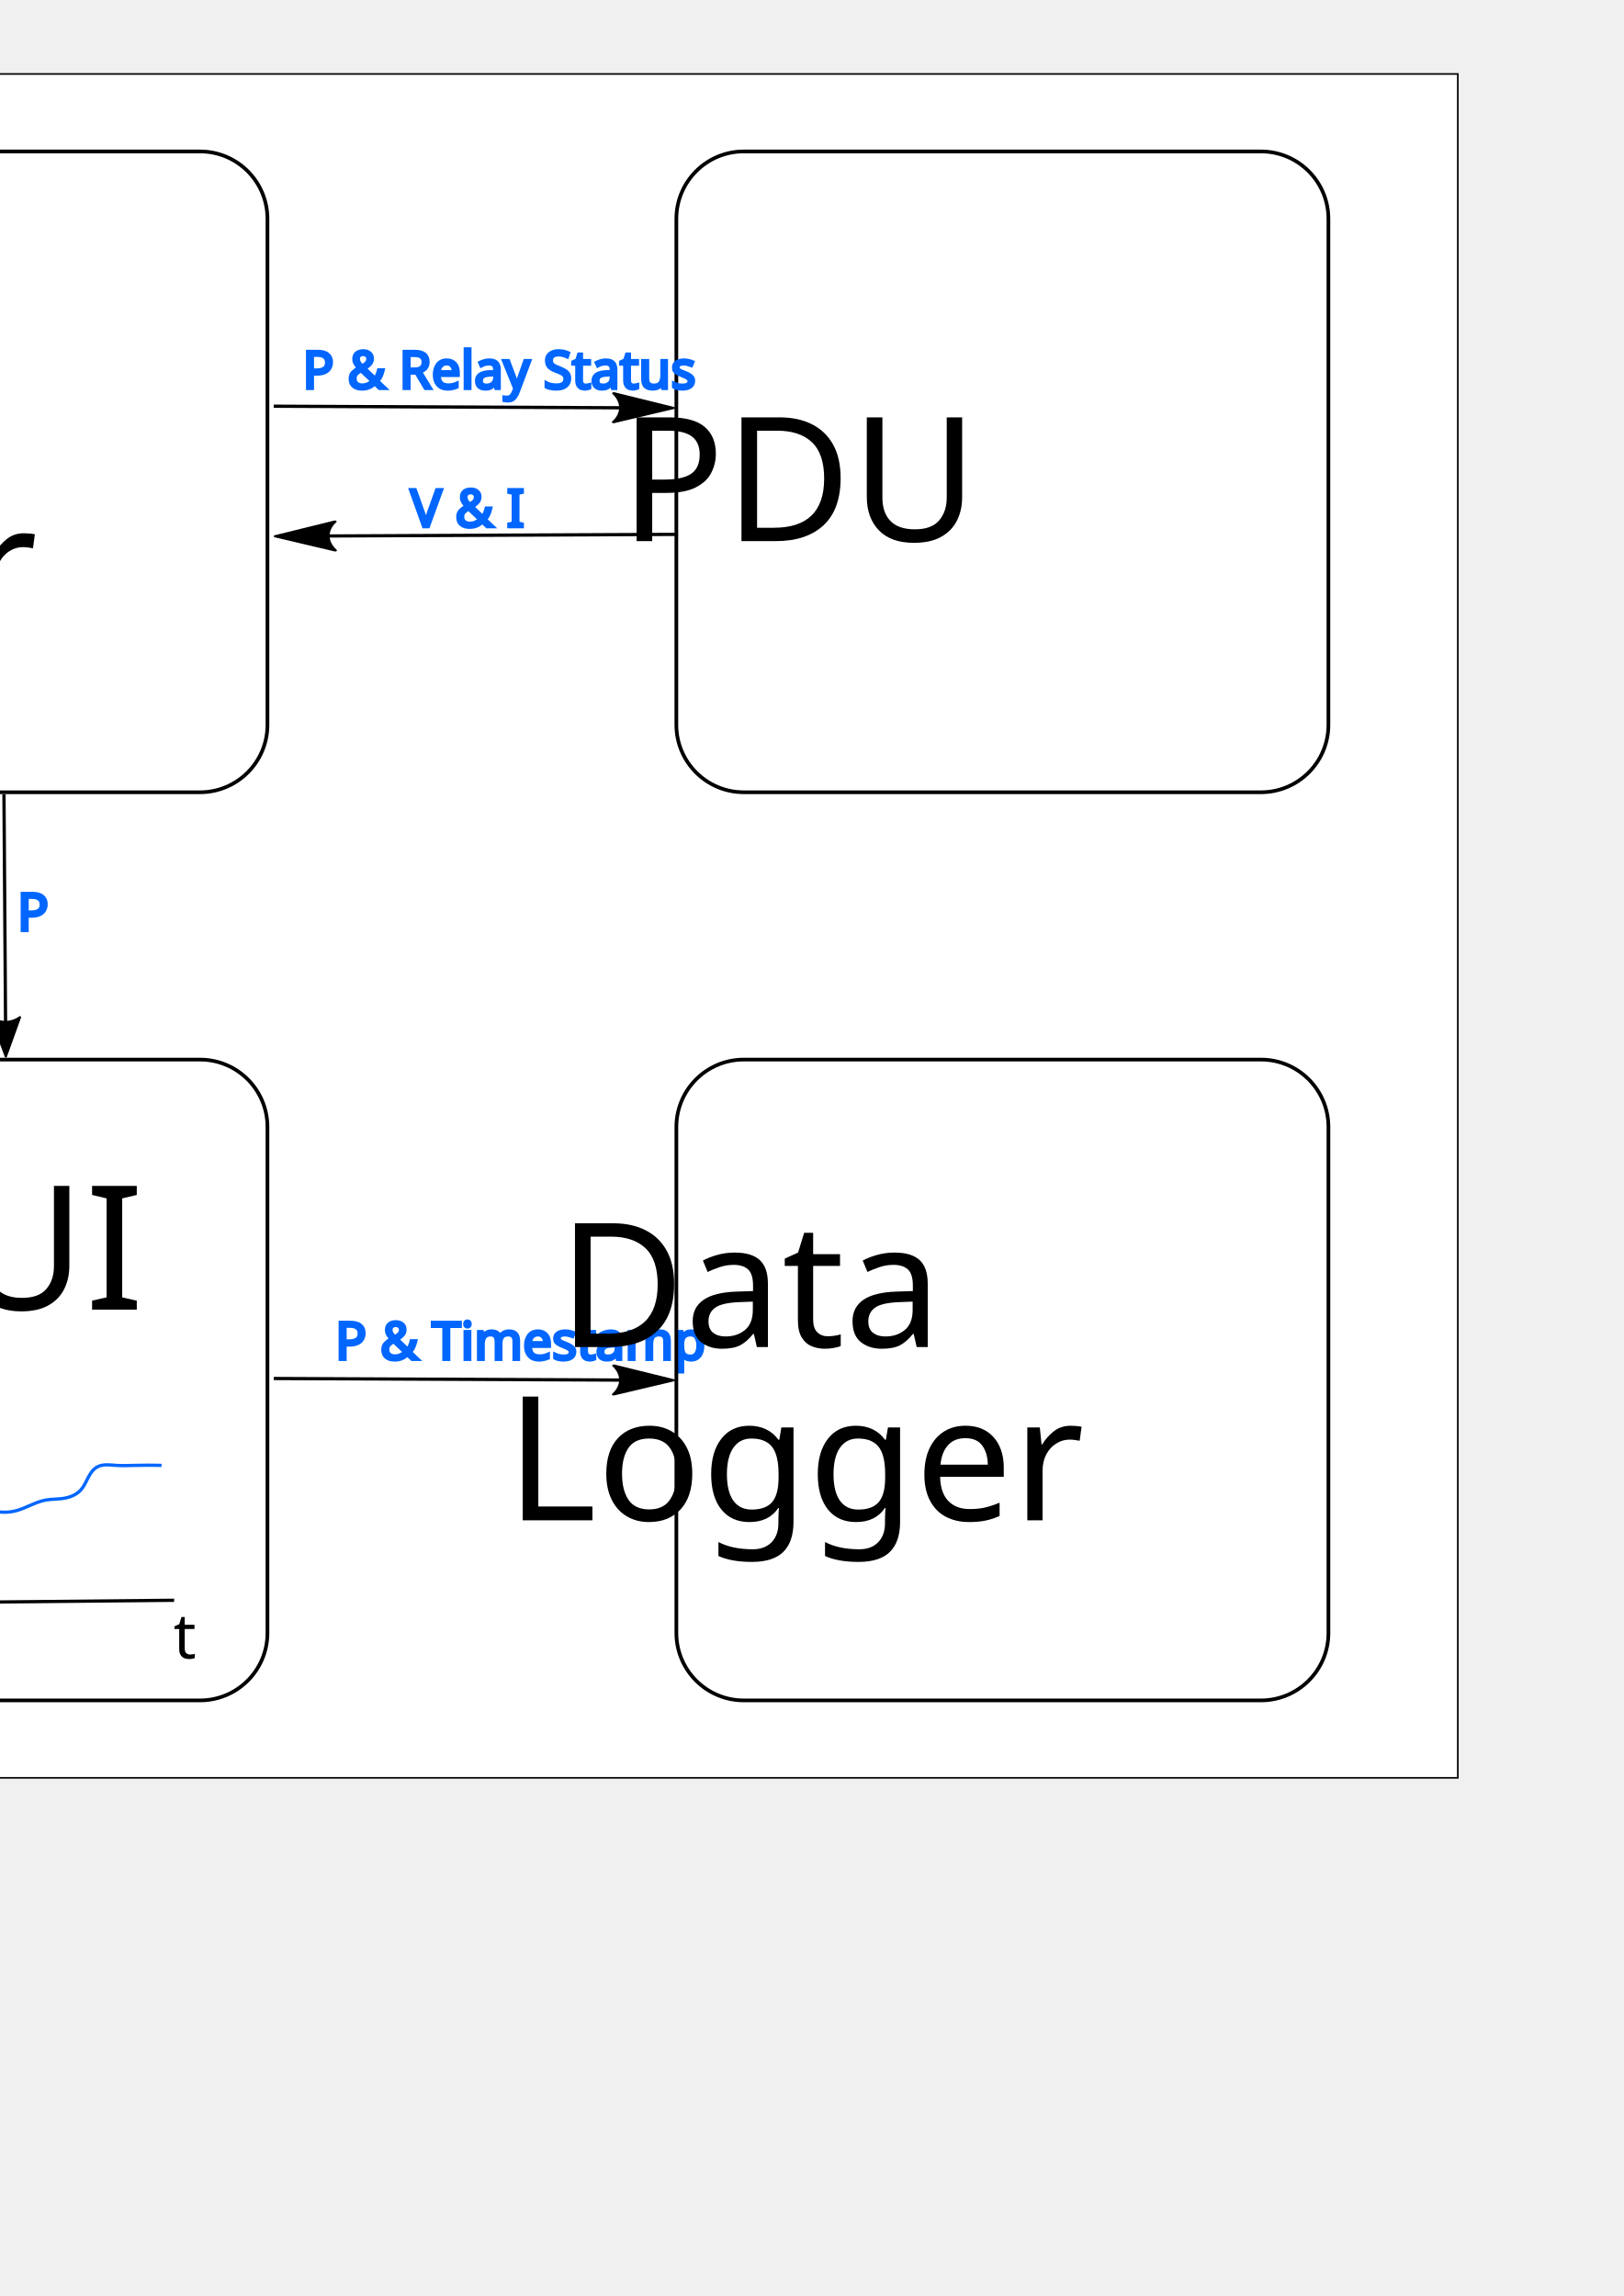
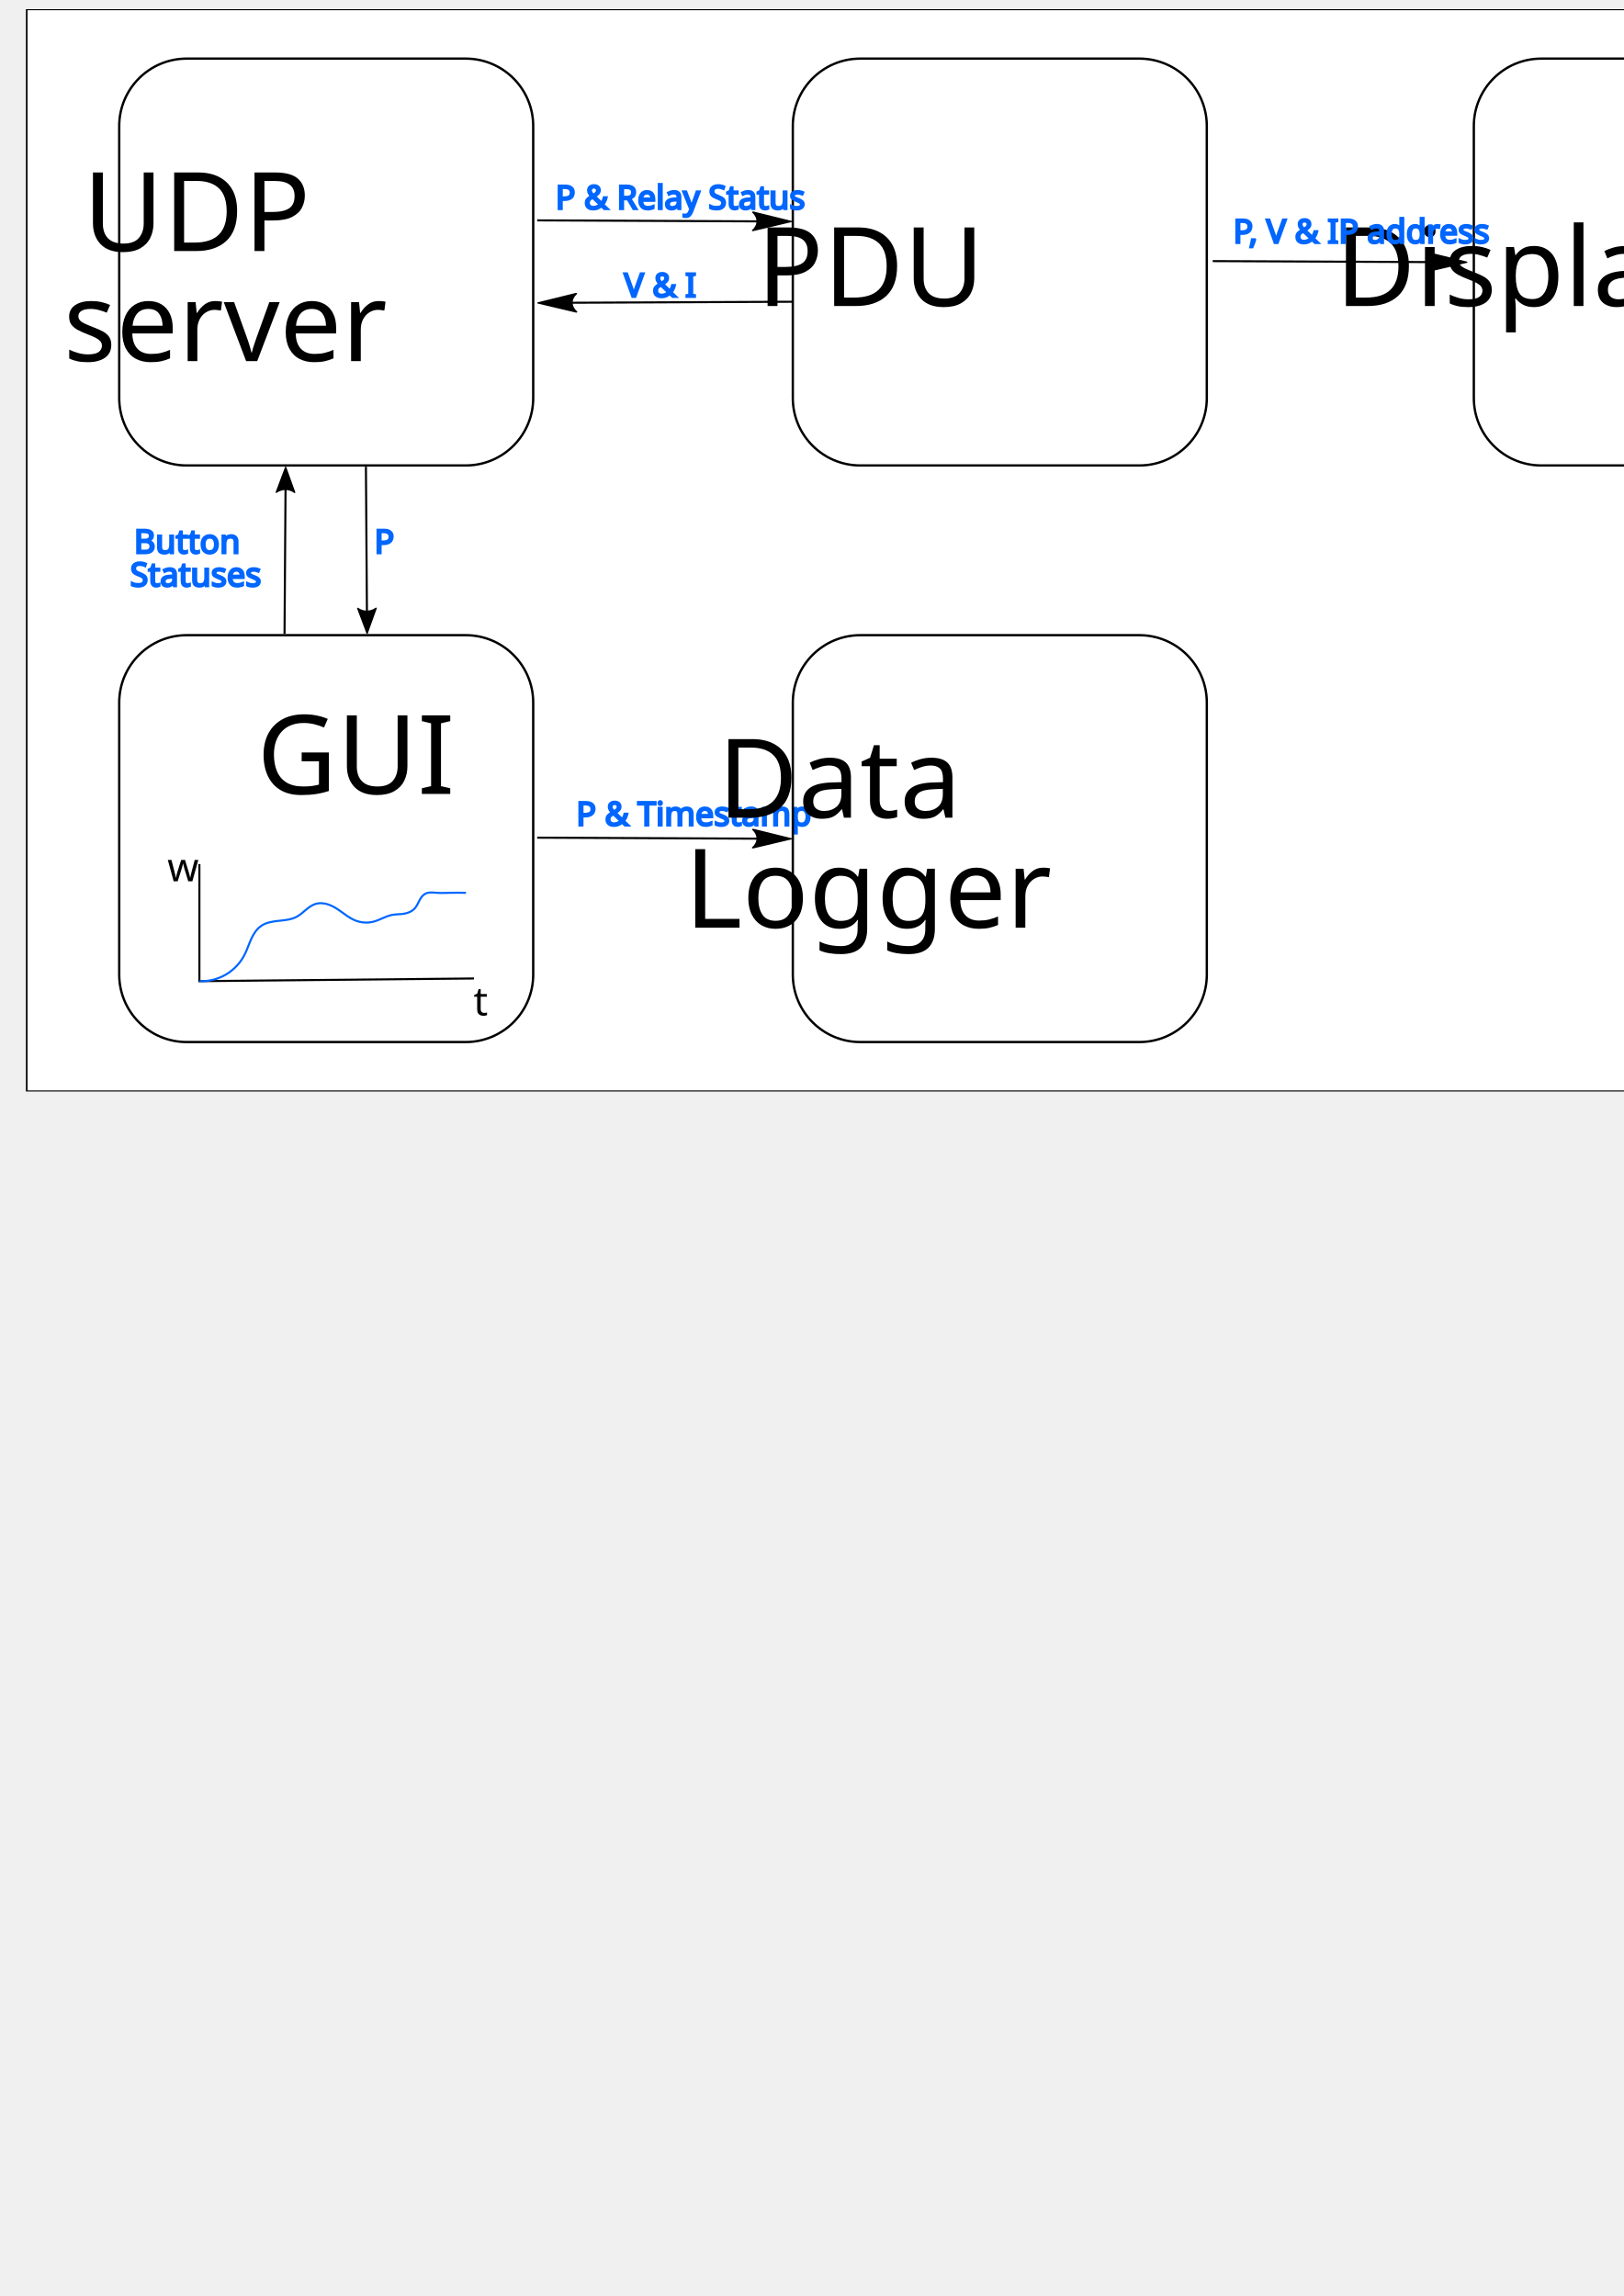
- <svg xmlns="http://www.w3.org/2000/svg" width="210mm" height="297mm" viewBox="0 0 210 297" version="1.1" id="svg8">
+ <svg xmlns="http://www.w3.org/2000/svg" width="793.701" height="1122.52" viewBox="0 0 210 297" version="1.1" id="svg8">
  <defs id="defs2">
-     <marker style="overflow:visible" id="marker1662" refX="0.0" refY="0.0" orient="auto">
-       <path transform="scale(1.1) translate(1,0)" d="M 8.719,4.034 L -2.207,0.016 L 8.719,-4.002 C 6.973,-1.63 6.983,1.616 8.719,4.034 z " style="fill-rule:evenodd;stroke-width:0.625;stroke-linejoin:round;stroke:#000000;stroke-opacity:1;fill:#000000;fill-opacity:1" id="path1660" />
+     <marker style="overflow:visible" id="marker982" refX="0" refY="0" orient="auto">
+       <path transform="matrix(1.1,0,0,1.1,1.1,0)" d="M 8.719,4.034 -2.207,0.016 8.719,-4.002 c -1.745,2.372 -1.735,5.617 -6e-7,8.035 z" style="fill:#000000;fill-opacity:1;fill-rule:evenodd;stroke:#000000;stroke-width:0.625;stroke-linejoin:round;stroke-opacity:1" id="path980" />
    </marker>
-     <marker style="overflow:visible" id="marker1652" refX="0.0" refY="0.0" orient="auto">
-       <path transform="scale(1.1) translate(1,0)" d="M 8.719,4.034 L -2.207,0.016 L 8.719,-4.002 C 6.973,-1.63 6.983,1.616 8.719,4.034 z " style="fill-rule:evenodd;stroke-width:0.625;stroke-linejoin:round;stroke:#000000;stroke-opacity:1;fill:#000000;fill-opacity:1" id="path1650" />
+     <marker style="overflow:visible" id="marker1662" refX="0" refY="0" orient="auto">
+       <path transform="matrix(1.1,0,0,1.1,1.1,0)" d="M 8.719,4.034 -2.207,0.016 8.719,-4.002 c -1.745,2.372 -1.735,5.617 -6e-7,8.035 z" style="fill:#000000;fill-opacity:1;fill-rule:evenodd;stroke:#000000;stroke-width:0.625;stroke-linejoin:round;stroke-opacity:1" id="path1660" />
    </marker>
-     <marker style="overflow:visible" id="marker1322" refX="0.0" refY="0.0" orient="auto">
-       <path transform="scale(1.1) translate(1,0)" d="M 8.719,4.034 L -2.207,0.016 L 8.719,-4.002 C 6.973,-1.63 6.983,1.616 8.719,4.034 z " style="fill-rule:evenodd;stroke-width:0.625;stroke-linejoin:round;stroke:#000000;stroke-opacity:1;fill:#000000;fill-opacity:1" id="path1320" />
+     <marker style="overflow:visible" id="marker1652" refX="0" refY="0" orient="auto">
+       <path transform="matrix(1.1,0,0,1.1,1.1,0)" d="M 8.719,4.034 -2.207,0.016 8.719,-4.002 c -1.745,2.372 -1.735,5.617 -6e-7,8.035 z" style="fill:#000000;fill-opacity:1;fill-rule:evenodd;stroke:#000000;stroke-width:0.625;stroke-linejoin:round;stroke-opacity:1" id="path1650" />
    </marker>
-     <marker style="overflow:visible" id="marker1312" refX="0.0" refY="0.0" orient="auto">
-       <path transform="scale(1.1) translate(1,0)" d="M 8.719,4.034 L -2.207,0.016 L 8.719,-4.002 C 6.973,-1.63 6.983,1.616 8.719,4.034 z " style="fill-rule:evenodd;stroke-width:0.625;stroke-linejoin:round;stroke:#000000;stroke-opacity:1;fill:#000000;fill-opacity:1" id="path1310" />
+     <marker style="overflow:visible" id="marker1322" refX="0" refY="0" orient="auto">
+       <path transform="matrix(1.1,0,0,1.1,1.1,0)" d="M 8.719,4.034 -2.207,0.016 8.719,-4.002 c -1.745,2.372 -1.735,5.617 -6e-7,8.035 z" style="fill:#000000;fill-opacity:1;fill-rule:evenodd;stroke:#000000;stroke-width:0.625;stroke-linejoin:round;stroke-opacity:1" id="path1320" />
    </marker>
-     <marker style="overflow:visible" id="marker1192" refX="0.0" refY="0.0" orient="auto">
-       <path transform="scale(1.1) translate(1,0)" d="M 8.719,4.034 L -2.207,0.016 L 8.719,-4.002 C 6.973,-1.63 6.983,1.616 8.719,4.034 z " style="fill-rule:evenodd;stroke-width:0.625;stroke-linejoin:round;stroke:#000000;stroke-opacity:1;fill:#000000;fill-opacity:1" id="path1190" />
+     <marker style="overflow:visible" id="marker1312" refX="0" refY="0" orient="auto">
+       <path transform="matrix(1.1,0,0,1.1,1.1,0)" d="M 8.719,4.034 -2.207,0.016 8.719,-4.002 c -1.745,2.372 -1.735,5.617 -6e-7,8.035 z" style="fill:#000000;fill-opacity:1;fill-rule:evenodd;stroke:#000000;stroke-width:0.625;stroke-linejoin:round;stroke-opacity:1" id="path1310" />
    </marker>
-     <marker style="overflow:visible" id="Arrow2Lstart" refX="0.0" refY="0.0" orient="auto">
-       <path transform="scale(1.1) translate(1,0)" d="M 8.719,4.034 L -2.207,0.016 L 8.719,-4.002 C 6.973,-1.63 6.983,1.616 8.719,4.034 z " style="fill-rule:evenodd;stroke-width:0.625;stroke-linejoin:round;stroke:#000000;stroke-opacity:1;fill:#000000;fill-opacity:1" id="path876" />
+     <marker style="overflow:visible" id="marker1192" refX="0" refY="0" orient="auto">
+       <path transform="matrix(1.1,0,0,1.1,1.1,0)" d="M 8.719,4.034 -2.207,0.016 8.719,-4.002 c -1.745,2.372 -1.735,5.617 -6e-7,8.035 z" style="fill:#000000;fill-opacity:1;fill-rule:evenodd;stroke:#000000;stroke-width:0.625;stroke-linejoin:round;stroke-opacity:1" id="path1190" />
+     </marker>
+     <marker style="overflow:visible" id="Arrow2Lstart" refX="0" refY="0" orient="auto">
+       <path transform="matrix(1.1,0,0,1.1,1.1,0)" d="M 8.719,4.034 -2.207,0.016 8.719,-4.002 c -1.745,2.372 -1.735,5.617 -6e-7,8.035 z" style="fill:#000000;fill-opacity:1;fill-rule:evenodd;stroke:#000000;stroke-width:0.625;stroke-linejoin:round;stroke-opacity:1" id="path876" />
    </marker>
  </defs>
  <g id="layer1">
-     <g id="g1557" transform="matrix(1.588761,0,0,1.588761,188.4535,91.68338)" style="fill:#ffffff;stroke:#ffffff">
+     <g id="g1557" transform="matrix(1.57404,0,0,1.008213,256.0283,53.3628)" style="fill:#ffffff;stroke:#ffffff">
      <rect style="fill:#ffffff;fill-opacity:0.992;stroke:#000000;stroke-width:0.265;stroke-linecap:round;stroke-miterlimit:4;stroke-dasharray:none;stroke-opacity:1;paint-order:markers stroke fill" id="rect1788" width="160.387" height="138.596" x="-160.395" y="-51.619" rx="0" />
    </g>
-     <g id="g1873" transform="matrix(1.588761,0,0,1.588761,-84.86473,-74.57007)">
-       <rect style="fill:none;stroke:#000000;stroke-width:0.3;stroke-linecap:round;paint-order:markers stroke fill" id="rect833" width="53.082" height="52.175" x="22.106" y="59.266" ry="5.492" rx="5.492" />
+     <g id="g1873" transform="matrix(1.008693,0,0,1.008693,-6.879669,-52.19882)">
+       <rect style="fill:none;stroke:#000000;stroke-width:0.3;stroke-linecap:round;paint-order:markers stroke fill" id="rect833" width="53.082" height="52.175" x="22.106" y="59.266" ry="8.651" rx="8.651" />
      <text xml:space="preserve" style="font-style:normal;font-variant:normal;font-weight:normal;font-stretch:normal;font-size:53.333px;line-height:100%;font-family:OSWALD;-inkscape-font-specification:OSWALD;font-variant-ligatures:normal;font-variant-position:normal;font-variant-caps:normal;font-variant-numeric:normal;font-variant-alternates:normal;font-variant-east-asian:normal;font-feature-settings:normal;font-variation-settings:normal;text-indent:0;text-align:center;text-decoration:none;text-decoration-line:none;text-decoration-style:solid;text-decoration-color:#000000;letter-spacing:0px;word-spacing:0px;text-transform:none;writing-mode:lr-tb;direction:ltr;text-orientation:mixed;dominant-baseline:auto;baseline-shift:baseline;text-anchor:middle;white-space:normal;shape-padding:0;shape-margin:0;inline-size:0;opacity:1;vector-effect:none;fill:#000000;fill-opacity:1;stroke:none;stroke-width:1px;stroke-linecap:butt;stroke-linejoin:miter;stroke-miterlimit:4;stroke-dasharray:none;stroke-dashoffset:0;stroke-opacity:1;stop-color:#000000;stop-opacity:1" x="183.53" y="285.627" id="text837" transform="matrix(0.2645833,0,0,0.2645833,-0.00176666,8.371837)">
        <tspan id="tspan835" x="183.53" y="285.627">UDP</tspan>
        <tspan x="183.53" y="338.96" id="tspan839">server</tspan>
      </text>
-       <rect style="fill:none;stroke:#000000;stroke-width:0.3;stroke-linecap:round;paint-order:markers stroke fill" id="rect833-3" width="53.082" height="52.175" x="22.106" y="133.206" ry="5.492" rx="5.492" />
+       <rect style="fill:none;stroke:#000000;stroke-width:0.3;stroke-linecap:round;paint-order:markers stroke fill" id="rect833-3" width="53.082" height="52.175" x="22.106" y="133.206" ry="8.651" rx="8.651" />
      <g id="g1158" transform="translate(-0.7592585,0.154781)">
        <path style="fill:none;fill-rule:evenodd;stroke:#000000;stroke-width:0.265;stroke-linecap:butt;stroke-linejoin:miter;stroke-miterlimit:4;stroke-dasharray:none;stroke-opacity:1" d="m 68.348,177.074 -35.202,0.344 v -15.01" id="path856" />
        <path style="fill:none;fill-rule:evenodd;stroke:#0066ff;stroke-width:0.265px;stroke-linecap:butt;stroke-linejoin:miter;stroke-opacity:1" d="m 33.146,177.418 c 1.174,0.049 2.359,-0.244 3.375,-0.834 1.016,-0.59 1.858,-1.474 2.398,-2.518 0.337,-0.652 0.556,-1.358 0.859,-2.027 0.303,-0.669 0.71,-1.319 1.32,-1.727 0.654,-0.438 1.467,-0.551 2.249,-0.633 0.783,-0.083 1.592,-0.153 2.285,-0.525 0.428,-0.229 0.789,-0.562 1.16,-0.875 0.371,-0.312 0.768,-0.613 1.231,-0.759 0.551,-0.173 1.156,-0.111 1.701,0.082 0.545,0.192 1.037,0.507 1.508,0.842 0.598,0.425 1.18,0.891 1.858,1.172 0.736,0.305 1.57,0.375 2.343,0.182 0.844,-0.211 1.596,-0.721 2.451,-0.881 0.472,-0.088 0.958,-0.065 1.433,-0.135 0.538,-0.079 1.076,-0.289 1.439,-0.693 0.26,-0.289 0.414,-0.655 0.593,-0.999 0.09,-0.172 0.187,-0.342 0.308,-0.494 0.121,-0.152 0.266,-0.287 0.437,-0.38 0.225,-0.122 0.486,-0.165 0.742,-0.17 0.256,-0.005 0.511,0.026 0.767,0.044 0.535,0.037 1.073,0.013 1.609,0 0.704,-0.018 1.409,-0.018 2.114,0" id="path1140" />
        <text xml:space="preserve" style="font-style:normal;font-variant:normal;font-weight:normal;font-stretch:normal;font-size:53.333px;line-height:100%;font-family:OSWALD;-inkscape-font-specification:OSWALD;font-variant-ligatures:normal;font-variant-position:normal;font-variant-caps:normal;font-variant-numeric:normal;font-variant-alternates:normal;font-variant-east-asian:normal;font-feature-settings:normal;font-variation-settings:normal;text-indent:0;text-align:start;text-decoration:none;text-decoration-line:none;text-decoration-style:solid;text-decoration-color:#000000;letter-spacing:0px;word-spacing:0px;text-transform:none;writing-mode:lr-tb;direction:ltr;text-orientation:mixed;dominant-baseline:auto;baseline-shift:baseline;text-anchor:start;white-space:normal;shape-padding:0;shape-margin:0;inline-size:0;opacity:1;vector-effect:none;fill:#000000;fill-opacity:1;stroke:none;stroke-width:1px;stroke-linecap:butt;stroke-linejoin:miter;stroke-miterlimit:4;stroke-dasharray:none;stroke-dashoffset:0;stroke-opacity:1;stop-color:#000000;stop-opacity:1" x="102.911" y="615.407" id="text1146" transform="matrix(0.09596609,0,0,0.09596609,19.16413,105.5602)">
          <tspan id="tspan1144" x="102.911" y="615.407">w</tspan>
        </text>
        <text xml:space="preserve" style="font-style:normal;font-variant:normal;font-weight:normal;font-stretch:normal;font-size:53.333px;line-height:100%;font-family:OSWALD;-inkscape-font-specification:OSWALD;font-variant-ligatures:normal;font-variant-position:normal;font-variant-caps:normal;font-variant-numeric:normal;font-variant-alternates:normal;font-variant-east-asian:normal;font-feature-settings:normal;font-variation-settings:normal;text-indent:0;text-align:start;text-decoration:none;text-decoration-line:none;text-decoration-style:solid;text-decoration-color:#000000;letter-spacing:0px;word-spacing:0px;text-transform:none;writing-mode:lr-tb;direction:ltr;text-orientation:mixed;dominant-baseline:auto;baseline-shift:baseline;text-anchor:start;white-space:normal;shape-padding:0;shape-margin:0;inline-size:0;opacity:1;vector-effect:none;fill:#000000;fill-opacity:1;stroke:none;stroke-width:1px;stroke-linecap:butt;stroke-linejoin:miter;stroke-miterlimit:4;stroke-dasharray:none;stroke-dashoffset:0;stroke-opacity:1;stop-color:#000000;stop-opacity:1" x="102.911" y="615.407" id="text1150" transform="matrix(0.09596609,0,0,0.09596609,58.41648,122.7512)">
          <tspan id="tspan1148" x="102.911" y="615.407">t</tspan>
        </text>
      </g>
      <text xml:space="preserve" style="font-style:normal;font-variant:normal;font-weight:normal;font-stretch:normal;font-size:53.333px;line-height:100%;font-family:OSWALD;-inkscape-font-specification:OSWALD;font-variant-ligatures:normal;font-variant-position:normal;font-variant-caps:normal;font-variant-numeric:normal;font-variant-alternates:normal;font-variant-east-asian:normal;font-feature-settings:normal;font-variation-settings:normal;text-indent:0;text-align:start;text-decoration:none;text-decoration-line:none;text-decoration-style:solid;text-decoration-color:#000000;letter-spacing:0px;word-spacing:0px;text-transform:none;writing-mode:lr-tb;direction:ltr;text-orientation:mixed;dominant-baseline:auto;baseline-shift:baseline;text-anchor:start;white-space:normal;shape-padding:0;shape-margin:0;inline-size:0;opacity:1;vector-effect:none;fill:#000000;fill-opacity:1;stroke:none;stroke-width:1px;stroke-linecap:butt;stroke-linejoin:miter;stroke-miterlimit:4;stroke-dasharray:none;stroke-dashoffset:0;stroke-opacity:1;stop-color:#000000;stop-opacity:1" x="150.337" y="543.306" id="text1162" transform="matrix(0.2645833,0,0,0.2645833,-0.01837766,9.816869)">
        <tspan id="tspan1160" x="150.337" y="543.306">GUI</tspan>
      </text>
      <g id="g1467" transform="translate(1.767363)">
-         <rect style="fill:none;stroke:#000000;stroke-width:0.3;stroke-linecap:round;paint-order:markers stroke fill" id="rect1164" width="53.082" height="52.175" x="106.707" y="59.266" ry="5.492" rx="5.492" />
+         <rect style="fill:none;stroke:#000000;stroke-width:0.3;stroke-linecap:round;paint-order:markers stroke fill" id="rect1164" width="53.082" height="52.175" x="106.707" y="59.266" ry="8.651" rx="8.651" />
        <text xml:space="preserve" style="font-style:normal;font-variant:normal;font-weight:normal;font-stretch:normal;font-size:53.333px;line-height:100%;font-family:OSWALD;-inkscape-font-specification:OSWALD;font-variant-ligatures:normal;font-variant-position:normal;font-variant-caps:normal;font-variant-numeric:normal;font-variant-alternates:normal;font-variant-east-asian:normal;font-feature-settings:normal;font-variation-settings:normal;text-indent:0;text-align:center;text-decoration:none;text-decoration-line:none;text-decoration-style:solid;text-decoration-color:#000000;letter-spacing:0px;word-spacing:0px;text-transform:none;writing-mode:lr-tb;direction:ltr;text-orientation:mixed;dominant-baseline:auto;baseline-shift:baseline;text-anchor:middle;white-space:normal;shape-padding:0;shape-margin:0;inline-size:0;opacity:1;vector-effect:none;fill:#000000;fill-opacity:1;stroke:none;stroke-width:1px;stroke-linecap:butt;stroke-linejoin:miter;stroke-miterlimit:4;stroke-dasharray:none;stroke-dashoffset:0;stroke-opacity:1;stop-color:#000000;stop-opacity:1" x="183.53" y="285.627" id="text1170" transform="matrix(0.2645833,0,0,0.2645833,84.63105,15.4205)">
          <tspan x="183.53" y="285.627" id="tspan1168">PDU</tspan>
        </text>
+         <g id="g1067" transform="translate(6.110425)">
+           <rect style="fill:none;stroke:#000000;stroke-width:0.3;stroke-linecap:round;paint-order:markers stroke fill" id="rect924" width="53.082" height="52.175" x="187.916" y="59.266" ry="8.651" rx="8.651" />
+           <text xml:space="preserve" style="font-style:normal;font-variant:normal;font-weight:normal;font-stretch:normal;font-size:53.333px;line-height:100%;font-family:OSWALD;-inkscape-font-specification:OSWALD;font-variant-ligatures:normal;font-variant-position:normal;font-variant-caps:normal;font-variant-numeric:normal;font-variant-alternates:normal;font-variant-east-asian:normal;font-feature-settings:normal;font-variation-settings:normal;text-indent:0;text-align:center;text-decoration:none;text-decoration-line:none;text-decoration-style:solid;text-decoration-color:#000000;letter-spacing:0px;word-spacing:0px;text-transform:none;writing-mode:lr-tb;direction:ltr;text-orientation:mixed;dominant-baseline:auto;baseline-shift:baseline;text-anchor:middle;white-space:normal;shape-padding:0;shape-margin:0;inline-size:0;opacity:1;vector-effect:none;fill:#000000;fill-opacity:1;stroke:none;stroke-width:1px;stroke-linecap:butt;stroke-linejoin:miter;stroke-miterlimit:4;stroke-dasharray:none;stroke-dashoffset:0;stroke-opacity:1;stop-color:#000000;stop-opacity:1" x="183.53" y="285.627" id="text928" transform="matrix(0.2645833,0,0,0.2645833,165.839,15.4205)">
+             <tspan x="183.53" y="285.627" id="tspan926">Display</tspan>
+           </text>
+         </g>
      </g>
      <g id="g1242" transform="translate(-3.438462,-0.6357936)">
        <path style="fill:none;fill-rule:evenodd;stroke:#000000;stroke-width:0.265px;stroke-linecap:butt;stroke-linejoin:miter;stroke-opacity:1;marker-start:url(#Arrow2Lstart)" d="M 57.323,133.235 57.177,112.241" id="path1174" />
        <path style="fill:none;fill-rule:evenodd;stroke:#000000;stroke-width:0.265px;stroke-linecap:butt;stroke-linejoin:miter;stroke-opacity:1;marker-start:url(#marker1192)" d="m 46.887,112.682 -0.146,20.995" id="path1188" />
      </g>
      <g id="g1308" transform="matrix(0,1,-1.52388,0,279.4077,33.26778)">
        <path style="fill:none;fill-rule:evenodd;stroke:#000000;stroke-width:0.265px;stroke-linecap:butt;stroke-linejoin:miter;stroke-opacity:1;marker-start:url(#marker1312)" d="M 57.323,133.235 57.177,112.241" id="path1304" />
        <path style="fill:none;fill-rule:evenodd;stroke:#000000;stroke-width:0.265px;stroke-linecap:butt;stroke-linejoin:miter;stroke-opacity:1;marker-start:url(#marker1322)" d="m 46.887,112.682 -0.146,20.995" id="path1306" />
+         <path style="fill:none;fill-rule:evenodd;stroke:#000000;stroke-width:0.265px;stroke-linecap:butt;stroke-linejoin:miter;stroke-opacity:1;marker-start:url(#marker982)" d="m 52.11,55.848 -0.146,20.995" id="path978" />
      </g>
      <text xml:space="preserve" style="font-size:4.233px;line-height:100%;font-family:OSWALD;-inkscape-font-specification:OSWALD;text-decoration:none;text-decoration-line:none;text-decoration-color:#000000;letter-spacing:0px;word-spacing:0px;fill:#0066ff;fill-opacity:0.992;stroke:#0066ff;stroke-width:0.265px;stroke-linecap:butt;stroke-linejoin:miter;stroke-opacity:1;stop-color:#000000" x="90.172" y="89.819" id="text1515" transform="translate(-3.344846)">
        <tspan x="90.172" y="89.819" style="fill:#0066ff;fill-opacity:0.992;stroke:#0066ff;stroke-width:0.265px;stroke-opacity:1" id="tspan1513">V &amp; I</tspan>
      </text>
      <text xml:space="preserve" style="font-size:4.233px;line-height:100%;font-family:OSWALD;-inkscape-font-specification:OSWALD;text-decoration:none;text-decoration-line:none;text-decoration-color:#000000;letter-spacing:0px;word-spacing:0px;fill:#0066ff;fill-opacity:0.992;stroke:#0066ff;stroke-width:0.265px;stroke-linecap:butt;stroke-linejoin:miter;stroke-opacity:1;stop-color:#000000" x="81.394" y="78.566" id="text1531" transform="translate(-3.344846)">
        <tspan x="81.394" y="78.566" style="fill:#0066ff;fill-opacity:0.992;stroke:#0066ff;stroke-width:0.265px;stroke-opacity:1" id="tspan1535">P &amp; Relay Status</tspan>
      </text>
      <text xml:space="preserve" style="font-size:4.233px;line-height:100%;font-family:OSWALD;-inkscape-font-specification:OSWALD;text-decoration:none;text-decoration-line:none;text-decoration-color:#000000;letter-spacing:0px;word-spacing:0px;fill:#0066ff;fill-opacity:0.992;stroke:#0066ff;stroke-width:0.265px;stroke-linecap:butt;stroke-linejoin:miter;stroke-opacity:1;stop-color:#000000" x="58.169" y="122.693" id="text1531-6" transform="translate(-3.344846)">
        <tspan x="58.169" y="122.693" style="fill:#0066ff;fill-opacity:0.992;stroke:#0066ff;stroke-width:0.265px;stroke-opacity:1" id="tspan1535-7">P</tspan>
      </text>
      <text xml:space="preserve" style="font-size:4.233px;line-height:100%;font-family:OSWALD;-inkscape-font-specification:OSWALD;text-align:center;text-decoration:none;text-decoration-line:none;text-decoration-color:#000000;letter-spacing:0px;word-spacing:0px;text-anchor:middle;fill:#0066ff;fill-opacity:0.992;stroke:#0066ff;stroke-width:0.265px;stroke-linecap:butt;stroke-linejoin:miter;stroke-opacity:1;stop-color:#000000" x="39.105" y="122.693" id="text1591" transform="translate(-3.344846)">
        <tspan x="39.105" y="122.693" style="text-align:center;text-anchor:middle;fill:#0066ff;fill-opacity:0.992;stroke:#0066ff;stroke-width:0.265px;stroke-opacity:1" id="tspan1589">Button</tspan>
        <tspan x="39.105" y="126.926" style="text-align:center;text-anchor:middle;fill:#0066ff;fill-opacity:0.992;stroke:#0066ff;stroke-width:0.265px;stroke-opacity:1" id="tspan1617">Statuses</tspan>
      </text>
      <text xml:space="preserve" style="font-size:4.233px;line-height:100%;font-family:OSWALD;-inkscape-font-specification:OSWALD;text-decoration:none;text-decoration-line:none;text-decoration-color:#000000;letter-spacing:0px;word-spacing:0px;fill:#0066ff;fill-opacity:0.992;stroke:#0066ff;stroke-width:0.265px;stroke-linecap:butt;stroke-linejoin:miter;stroke-opacity:1;stop-color:#000000" x="84.051" y="157.614" id="text1774" transform="translate(-3.344846)">
        <tspan x="84.051" y="157.614" style="fill:#0066ff;fill-opacity:0.992;stroke:#0066ff;stroke-width:0.265px;stroke-opacity:1" id="tspan1772">P &amp; Timestamp</tspan>
      </text>
      <g id="g1628" transform="translate(1.837367)">
-         <rect style="fill:none;stroke:#000000;stroke-width:0.3;stroke-linecap:round;paint-order:markers stroke fill" id="rect1619" width="53.082" height="52.175" x="106.638" y="133.206" ry="5.492" rx="5.492" />
+         <rect style="fill:none;stroke:#000000;stroke-width:0.3;stroke-linecap:round;paint-order:markers stroke fill" id="rect1619" width="53.082" height="52.175" x="106.638" y="133.206" ry="8.651" rx="8.651" />
        <text xml:space="preserve" style="font-style:normal;font-variant:normal;font-weight:normal;font-stretch:normal;font-size:53.333px;line-height:100%;font-family:OSWALD;-inkscape-font-specification:OSWALD;font-variant-ligatures:normal;font-variant-position:normal;font-variant-caps:normal;font-variant-numeric:normal;font-variant-alternates:normal;font-variant-east-asian:normal;font-feature-settings:normal;font-variation-settings:normal;text-indent:0;text-align:center;text-decoration:none;text-decoration-line:none;text-decoration-style:solid;text-decoration-color:#000000;letter-spacing:0px;word-spacing:0px;text-transform:none;writing-mode:lr-tb;direction:ltr;text-orientation:mixed;dominant-baseline:auto;baseline-shift:baseline;text-anchor:middle;white-space:normal;shape-padding:0;shape-margin:0;inline-size:0;opacity:1;vector-effect:none;fill:#000000;fill-opacity:1;stroke:none;stroke-width:1px;stroke-linecap:butt;stroke-linejoin:miter;stroke-miterlimit:4;stroke-dasharray:none;stroke-dashoffset:0;stroke-opacity:1;stop-color:#000000;stop-opacity:1" x="210.324" y="543.306" id="text1623" transform="matrix(0.2645833,0,0,0.2645833,77.16163,12.85963)">
          <tspan id="tspan1621" x="210.324" y="543.306">Data</tspan>
          <tspan x="210.324" y="596.639" id="tspan1630">Logger</tspan>
        </text>
      </g>
      <g id="g1648" transform="matrix(0,1,-1.52388,0,279.4077,107.2078)">
        <path style="fill:none;fill-rule:evenodd;stroke:#000000;stroke-width:0.265px;stroke-linecap:butt;stroke-linejoin:miter;stroke-opacity:1;marker-start:url(#marker1662)" d="m 52.11,112.682 -0.146,20.995" id="path1646" />
      </g>
+       <text xml:space="preserve" style="font-size:4.233px;line-height:100%;font-family:OSWALD;-inkscape-font-specification:OSWALD;text-decoration:none;text-decoration-line:none;text-decoration-color:#000000;letter-spacing:0px;word-spacing:0px;fill:#0066ff;fill-opacity:0.992;stroke:#0066ff;stroke-width:0.265px;stroke-linecap:butt;stroke-linejoin:miter;stroke-opacity:1;stop-color:#000000" x="164.936" y="82.913" id="text1107">
+         <tspan x="164.936" y="82.913" style="fill:#0066ff;fill-opacity:0.992;stroke:#0066ff;stroke-width:0.265px;stroke-opacity:1" id="tspan1105">P, V &amp; IP address</tspan>
+       </text>
    </g>
  </g>
</svg>
